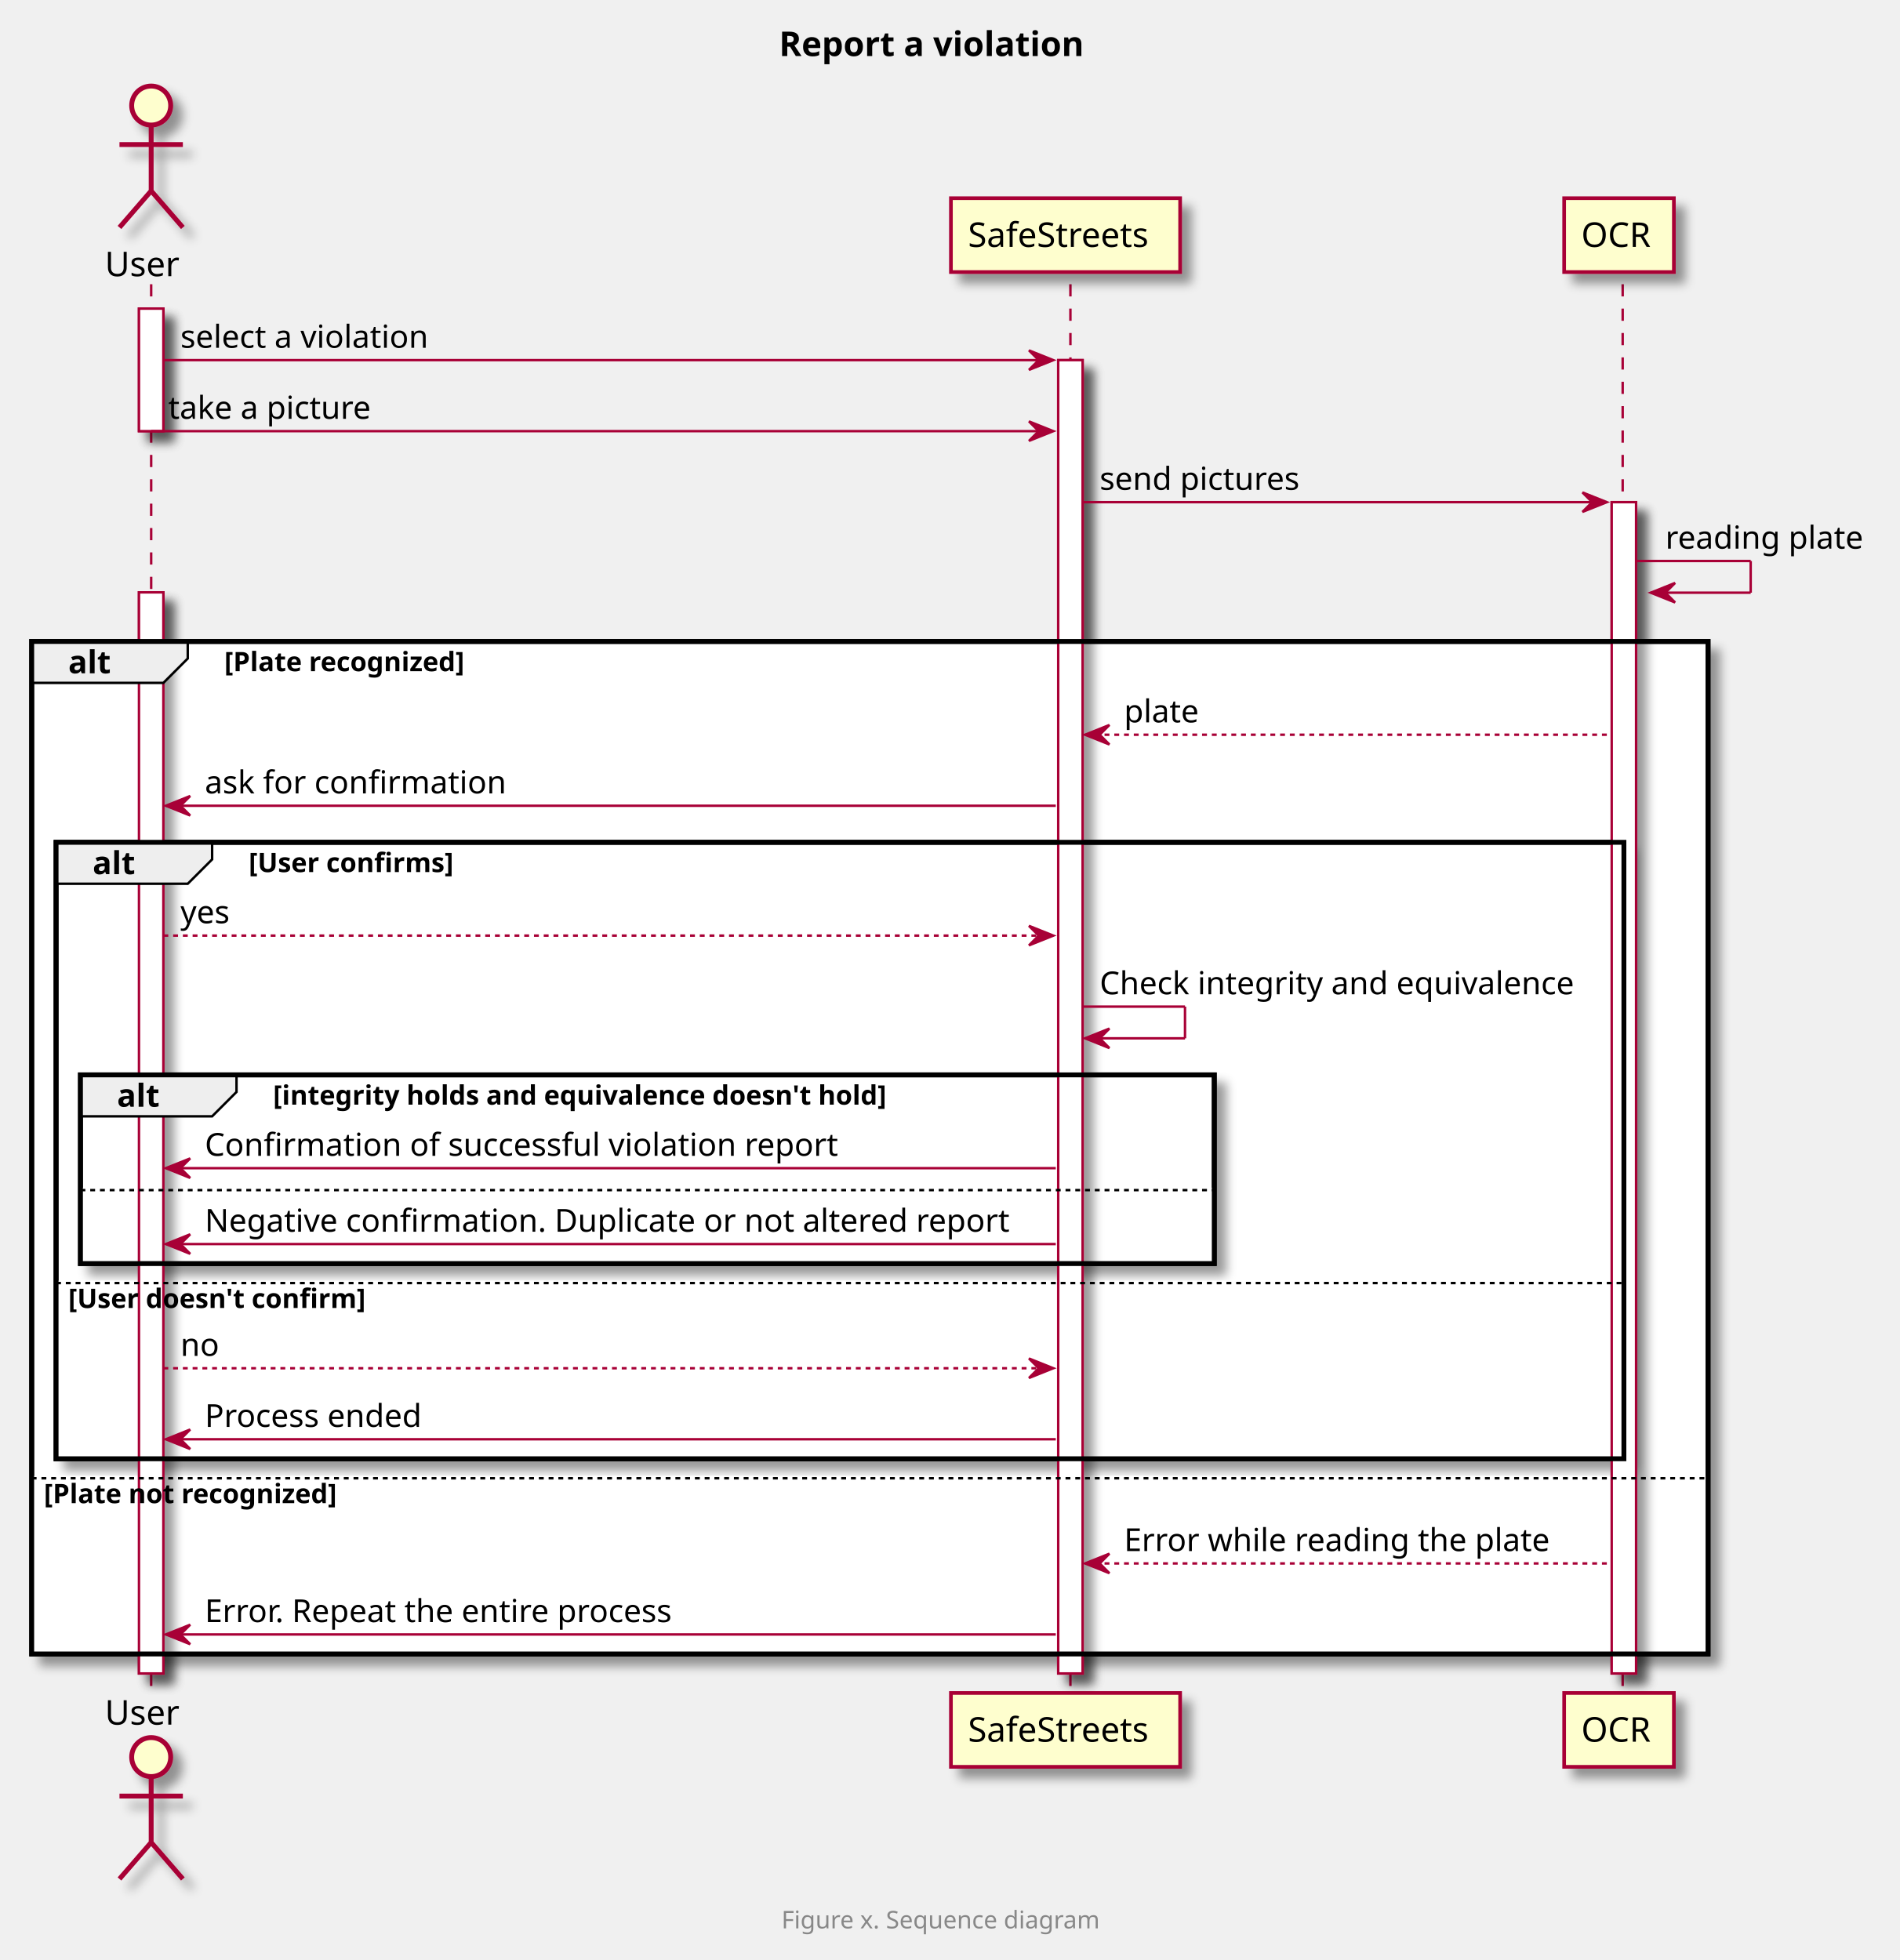
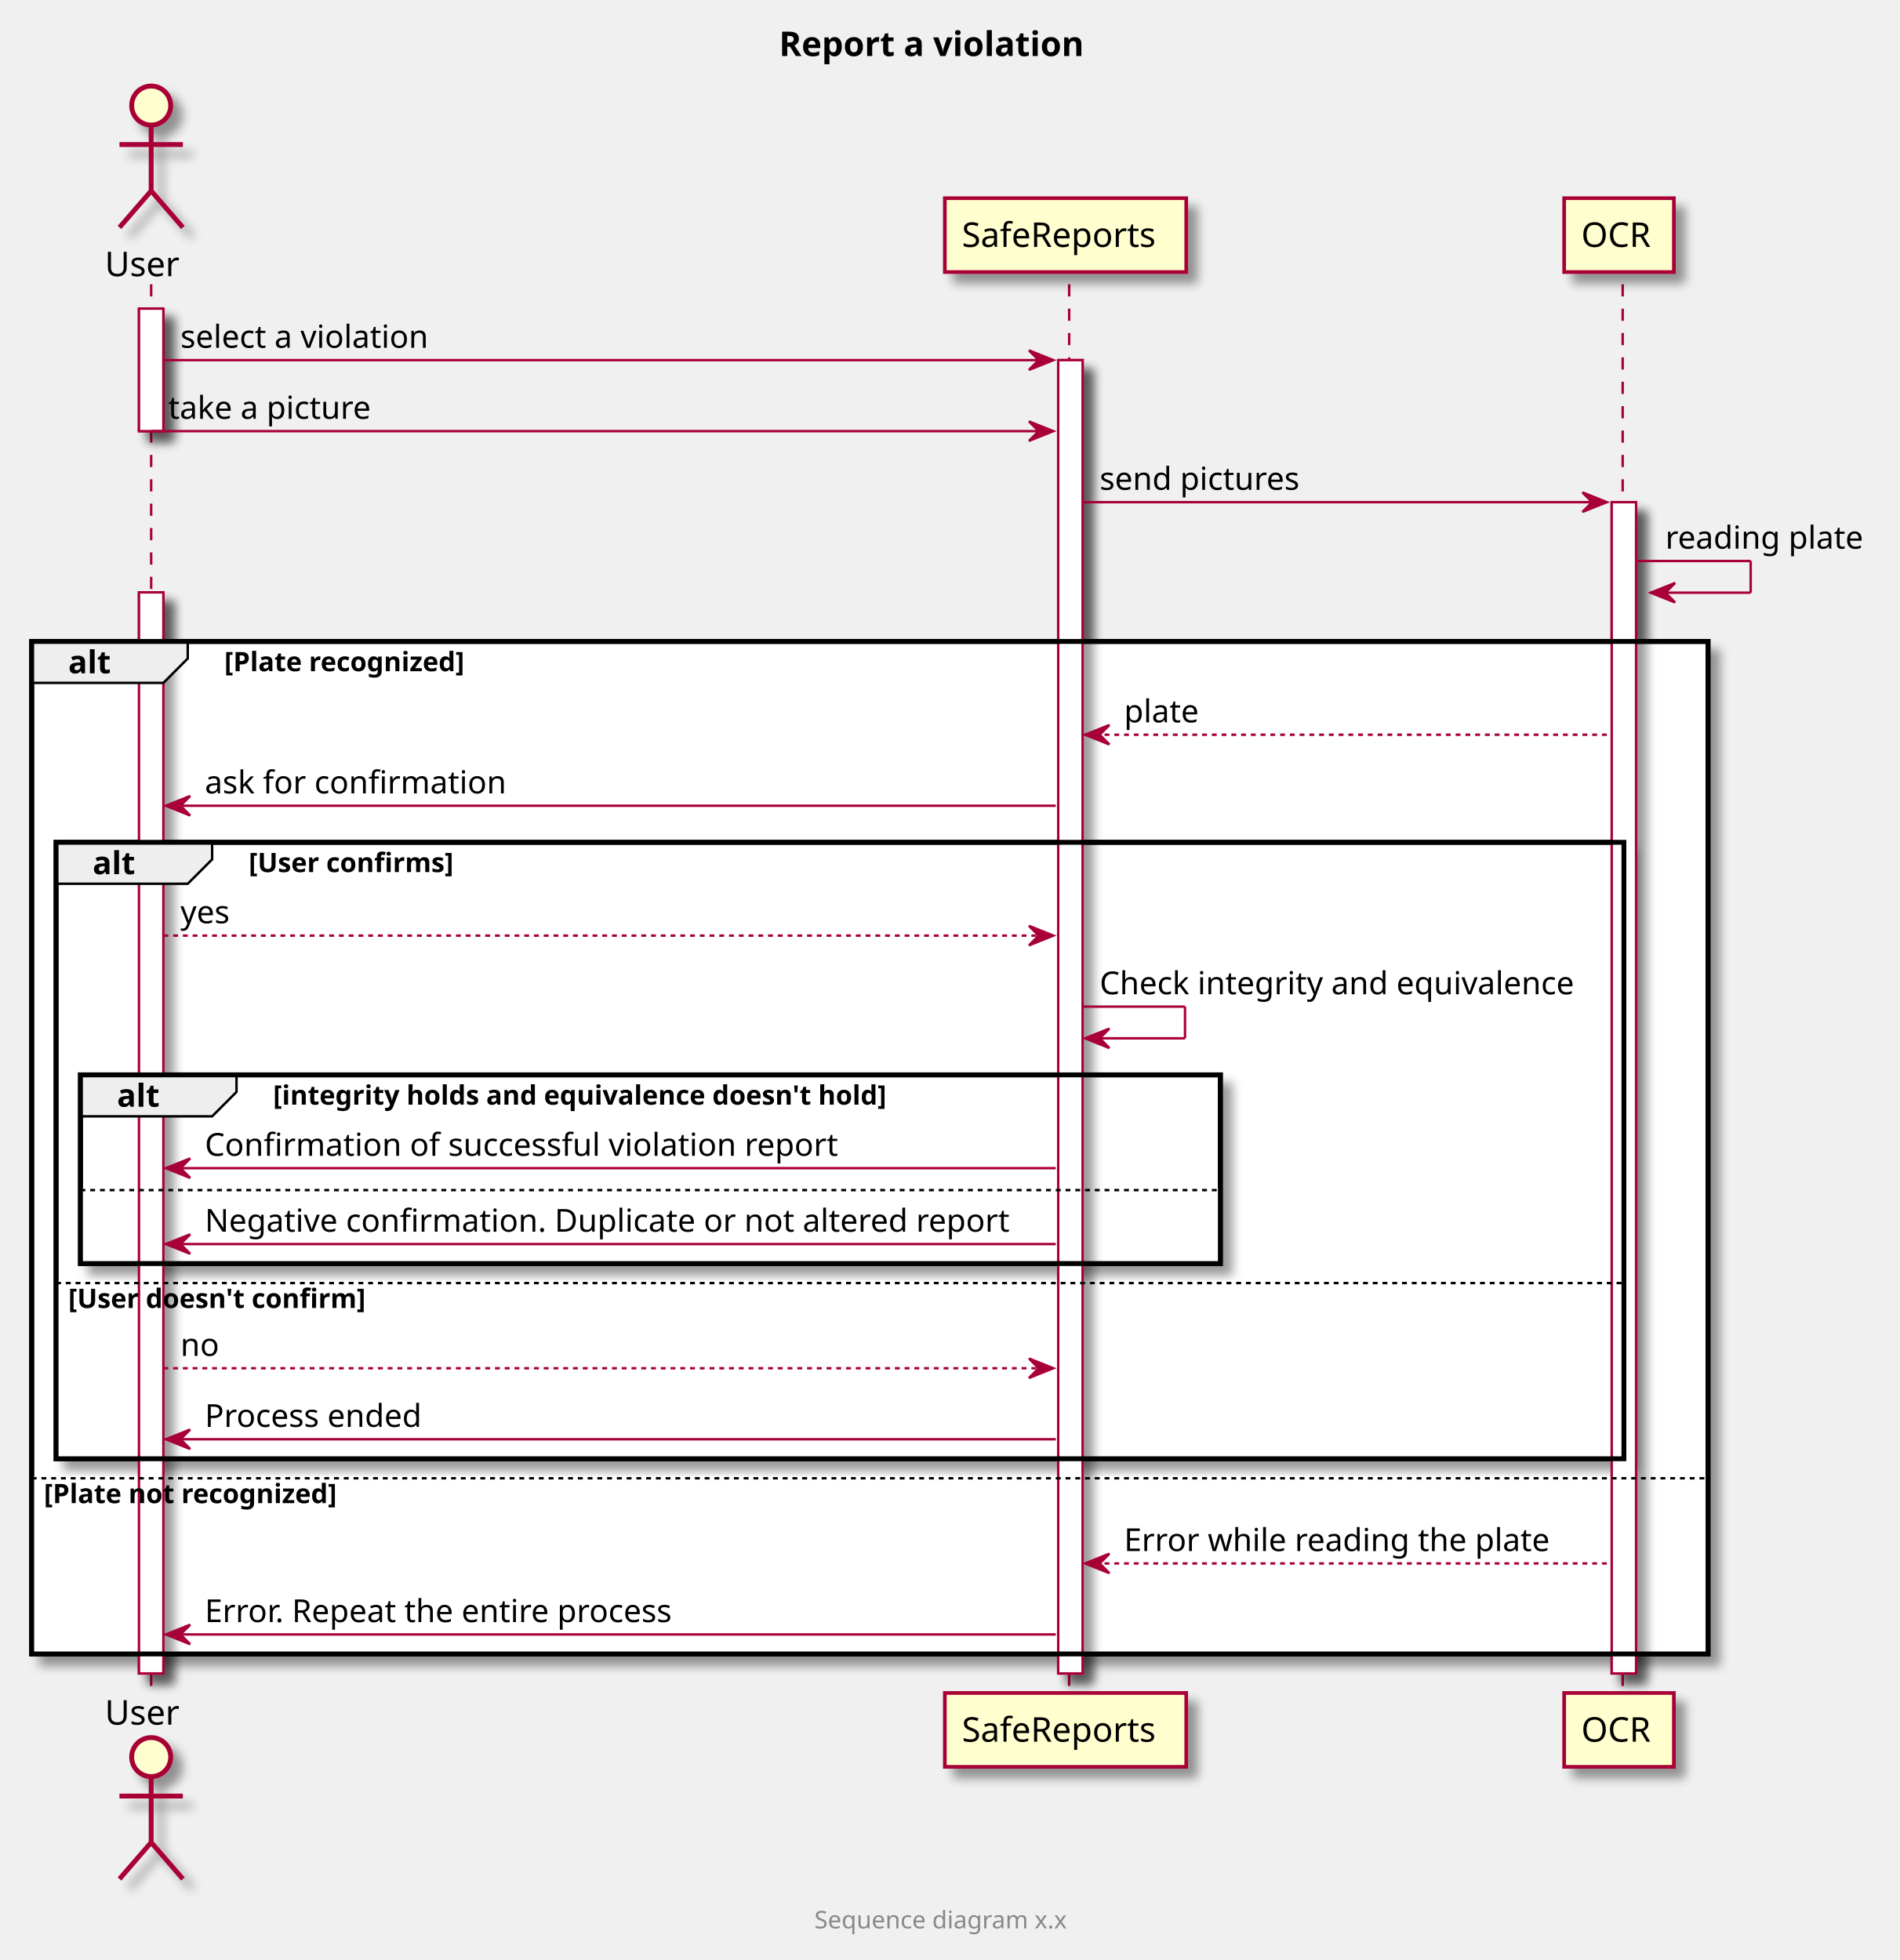
<svg xmlns="http://www.w3.org/2000/svg" contentScriptType="application/ecmascript" contentStyleType="text/css" height="804px" preserveAspectRatio="none" style="width:779px;height:804px;" version="1.1" viewBox="0 0 779 804" width="779px" zoomAndPan="magnify">
  <defs>
-     <filter height="300%" id="f1u4npyy1umna9" width="300%" x="-1" y="-1">
+     <filter height="300%" id="f14rkgsidp14lj" width="300%" x="-1" y="-1">
      <feGaussianBlur result="blurOut" stdDeviation="2.0" />
      <feColorMatrix in="blurOut" result="blurOut2" type="matrix" values="0 0 0 0 0 0 0 0 0 0 0 0 0 0 0 0 0 0 .4 0" />
      <feOffset dx="4.0" dy="4.0" in="blurOut2" result="blurOut3" />
      <feBlend in="SourceGraphic" in2="blurOut3" mode="normal" />
    </filter>
  </defs>
  <g>
    <text fill="#000000" font-family="sans-serif" font-size="14" font-weight="bold" lengthAdjust="spacingAndGlyphs" textLength="138" x="319.5" y="22.995">Report a violation</text>
-     <rect fill="#FFFFFF" filter="url(#f1u4npyy1umna9)" height="50.266" style="stroke: #A80036; stroke-width: 1.0;" width="10" x="57" y="126.594" />
-     <rect fill="#FFFFFF" filter="url(#f1u4npyy1umna9)" height="443.469" style="stroke: #A80036; stroke-width: 1.0;" width="10" x="57" y="242.992" />
-     <rect fill="#FFFFFF" filter="url(#f1u4npyy1umna9)" height="538.734" style="stroke: #A80036; stroke-width: 1.0;" width="10" x="434" y="147.727" />
-     <rect fill="#FFFFFF" filter="url(#f1u4npyy1umna9)" height="480.469" style="stroke: #A80036; stroke-width: 1.0;" width="10" x="661" y="205.992" />
-     <rect fill="#FFFFFF" filter="url(#f1u4npyy1umna9)" height="415.336" style="stroke: #000000; stroke-width: 2.0;" width="687.5" x="13" y="263.125" />
-     <rect fill="#FFFFFF" filter="url(#f1u4npyy1umna9)" height="252.867" style="stroke: #000000; stroke-width: 2.0;" width="643" x="23" y="345.523" />
-     <rect fill="#FFFFFF" filter="url(#f1u4npyy1umna9)" height="77.398" style="stroke: #000000; stroke-width: 2.0;" width="465" x="33" y="440.922" />
-     <rect fill="#FFFFFF" height="31.133" style="stroke: none; stroke-width: 1.0;" width="465" x="33" y="487.188" />
+     <rect fill="#FFFFFF" filter="url(#f14rkgsidp14lj)" height="50.266" style="stroke: #A80036; stroke-width: 1.0;" width="10" x="57" y="126.594" />
+     <rect fill="#FFFFFF" filter="url(#f14rkgsidp14lj)" height="443.469" style="stroke: #A80036; stroke-width: 1.0;" width="10" x="57" y="242.992" />
+     <rect fill="#FFFFFF" filter="url(#f14rkgsidp14lj)" height="538.734" style="stroke: #A80036; stroke-width: 1.0;" width="10" x="434" y="147.727" />
+     <rect fill="#FFFFFF" filter="url(#f14rkgsidp14lj)" height="480.469" style="stroke: #A80036; stroke-width: 1.0;" width="10" x="661" y="205.992" />
+     <rect fill="#FFFFFF" filter="url(#f14rkgsidp14lj)" height="415.336" style="stroke: #000000; stroke-width: 2.0;" width="687.5" x="13" y="263.125" />
+     <rect fill="#FFFFFF" filter="url(#f14rkgsidp14lj)" height="252.867" style="stroke: #000000; stroke-width: 2.0;" width="643" x="23" y="345.523" />
+     <rect fill="#FFFFFF" filter="url(#f14rkgsidp14lj)" height="77.398" style="stroke: #000000; stroke-width: 2.0;" width="467.5" x="33" y="440.922" />
+     <rect fill="#FFFFFF" height="31.133" style="stroke: none; stroke-width: 1.0;" width="467.5" x="33" y="487.188" />
    <rect fill="#FFFFFF" height="73.07" style="stroke: none; stroke-width: 1.0;" width="643" x="23" y="525.32" />
    <rect fill="#FFFFFF" height="73.07" style="stroke: none; stroke-width: 1.0;" width="687.5" x="13" y="605.391" />
    <line style="stroke: #A80036; stroke-width: 1.0; stroke-dasharray: 5.0,5.0;" x1="62" x2="62" y1="116.594" y2="695.461" />
-     <line style="stroke: #A80036; stroke-width: 1.0; stroke-dasharray: 5.0,5.0;" x1="439" x2="439" y1="116.594" y2="695.461" />
+     <line style="stroke: #A80036; stroke-width: 1.0; stroke-dasharray: 5.0,5.0;" x1="438.5" x2="438.5" y1="116.594" y2="695.461" />
    <line style="stroke: #A80036; stroke-width: 1.0; stroke-dasharray: 5.0,5.0;" x1="665.5" x2="665.5" y1="116.594" y2="695.461" />
    <text fill="#000000" font-family="sans-serif" font-size="14" lengthAdjust="spacingAndGlyphs" textLength="32" x="43" y="113.292">User</text>
-     <ellipse cx="62" cy="43.297" fill="#FEFECE" filter="url(#f1u4npyy1umna9)" rx="8" ry="8" style="stroke: #A80036; stroke-width: 2.0;" />
-     <path d="M62,51.297 L62,78.297 M49,59.297 L75,59.297 M62,78.297 L49,93.297 M62,78.297 L75,93.297 " fill="none" filter="url(#f1u4npyy1umna9)" style="stroke: #A80036; stroke-width: 2.0;" />
+     <ellipse cx="62" cy="43.297" fill="#FEFECE" filter="url(#f14rkgsidp14lj)" rx="8" ry="8" style="stroke: #A80036; stroke-width: 2.0;" />
+     <path d="M62,51.297 L62,78.297 M49,59.297 L75,59.297 M62,78.297 L49,93.297 M62,78.297 L75,93.297 " fill="none" filter="url(#f14rkgsidp14lj)" style="stroke: #A80036; stroke-width: 2.0;" />
    <text fill="#000000" font-family="sans-serif" font-size="14" lengthAdjust="spacingAndGlyphs" textLength="32" x="43" y="707.456">User</text>
-     <ellipse cx="62" cy="720.758" fill="#FEFECE" filter="url(#f1u4npyy1umna9)" rx="8" ry="8" style="stroke: #A80036; stroke-width: 2.0;" />
-     <path d="M62,728.758 L62,755.758 M49,736.758 L75,736.758 M62,755.758 L49,770.758 M62,755.758 L75,770.758 " fill="none" filter="url(#f1u4npyy1umna9)" style="stroke: #A80036; stroke-width: 2.0;" />
-     <rect fill="#FEFECE" filter="url(#f1u4npyy1umna9)" height="30.297" style="stroke: #A80036; stroke-width: 1.5;" width="94" x="390" y="81.297" />
-     <text fill="#000000" font-family="sans-serif" font-size="14" lengthAdjust="spacingAndGlyphs" textLength="80" x="397" y="101.292">SafeStreets</text>
-     <rect fill="#FEFECE" filter="url(#f1u4npyy1umna9)" height="30.297" style="stroke: #A80036; stroke-width: 1.5;" width="94" x="390" y="694.461" />
-     <text fill="#000000" font-family="sans-serif" font-size="14" lengthAdjust="spacingAndGlyphs" textLength="80" x="397" y="714.456">SafeStreets</text>
-     <rect fill="#FEFECE" filter="url(#f1u4npyy1umna9)" height="30.297" style="stroke: #A80036; stroke-width: 1.5;" width="45" x="641.5" y="81.297" />
+     <ellipse cx="62" cy="720.758" fill="#FEFECE" filter="url(#f14rkgsidp14lj)" rx="8" ry="8" style="stroke: #A80036; stroke-width: 2.0;" />
+     <path d="M62,728.758 L62,755.758 M49,736.758 L75,736.758 M62,755.758 L49,770.758 M62,755.758 L75,770.758 " fill="none" filter="url(#f14rkgsidp14lj)" style="stroke: #A80036; stroke-width: 2.0;" />
+     <rect fill="#FEFECE" filter="url(#f14rkgsidp14lj)" height="30.297" style="stroke: #A80036; stroke-width: 1.5;" width="99" x="387.5" y="81.297" />
+     <text fill="#000000" font-family="sans-serif" font-size="14" lengthAdjust="spacingAndGlyphs" textLength="85" x="394.5" y="101.292">SafeReports</text>
+     <rect fill="#FEFECE" filter="url(#f14rkgsidp14lj)" height="30.297" style="stroke: #A80036; stroke-width: 1.5;" width="99" x="387.5" y="694.461" />
+     <text fill="#000000" font-family="sans-serif" font-size="14" lengthAdjust="spacingAndGlyphs" textLength="85" x="394.5" y="714.456">SafeReports</text>
+     <rect fill="#FEFECE" filter="url(#f14rkgsidp14lj)" height="30.297" style="stroke: #A80036; stroke-width: 1.5;" width="45" x="641.5" y="81.297" />
    <text fill="#000000" font-family="sans-serif" font-size="14" lengthAdjust="spacingAndGlyphs" textLength="31" x="648.5" y="101.292">OCR</text>
-     <rect fill="#FEFECE" filter="url(#f1u4npyy1umna9)" height="30.297" style="stroke: #A80036; stroke-width: 1.5;" width="45" x="641.5" y="694.461" />
+     <rect fill="#FEFECE" filter="url(#f14rkgsidp14lj)" height="30.297" style="stroke: #A80036; stroke-width: 1.5;" width="45" x="641.5" y="694.461" />
    <text fill="#000000" font-family="sans-serif" font-size="14" lengthAdjust="spacingAndGlyphs" textLength="31" x="648.5" y="714.456">OCR</text>
-     <rect fill="#FFFFFF" filter="url(#f1u4npyy1umna9)" height="50.266" style="stroke: #A80036; stroke-width: 1.0;" width="10" x="57" y="126.594" />
-     <rect fill="#FFFFFF" filter="url(#f1u4npyy1umna9)" height="443.469" style="stroke: #A80036; stroke-width: 1.0;" width="10" x="57" y="242.992" />
-     <rect fill="#FFFFFF" filter="url(#f1u4npyy1umna9)" height="538.734" style="stroke: #A80036; stroke-width: 1.0;" width="10" x="434" y="147.727" />
-     <rect fill="#FFFFFF" filter="url(#f1u4npyy1umna9)" height="480.469" style="stroke: #A80036; stroke-width: 1.0;" width="10" x="661" y="205.992" />
+     <rect fill="#FFFFFF" filter="url(#f14rkgsidp14lj)" height="50.266" style="stroke: #A80036; stroke-width: 1.0;" width="10" x="57" y="126.594" />
+     <rect fill="#FFFFFF" filter="url(#f14rkgsidp14lj)" height="443.469" style="stroke: #A80036; stroke-width: 1.0;" width="10" x="57" y="242.992" />
+     <rect fill="#FFFFFF" filter="url(#f14rkgsidp14lj)" height="538.734" style="stroke: #A80036; stroke-width: 1.0;" width="10" x="434" y="147.727" />
+     <rect fill="#FFFFFF" filter="url(#f14rkgsidp14lj)" height="480.469" style="stroke: #A80036; stroke-width: 1.0;" width="10" x="661" y="205.992" />
    <polygon fill="#A80036" points="422,143.727,432,147.727,422,151.727,426,147.727" style="stroke: #A80036; stroke-width: 1.0;" />
    <line style="stroke: #A80036; stroke-width: 1.0;" x1="67" x2="428" y1="147.727" y2="147.727" />
    <text fill="#000000" font-family="sans-serif" font-size="13" lengthAdjust="spacingAndGlyphs" textLength="107" x="74" y="142.661">select a violation</text>
    <polygon fill="#A80036" points="422,172.859,432,176.859,422,180.859,426,176.859" style="stroke: #A80036; stroke-width: 1.0;" />
    <line style="stroke: #A80036; stroke-width: 1.0;" x1="62" x2="428" y1="176.859" y2="176.859" />
    <text fill="#000000" font-family="sans-serif" font-size="13" lengthAdjust="spacingAndGlyphs" textLength="88" x="69" y="171.793">take a picture</text>
    <polygon fill="#A80036" points="649,201.992,659,205.992,649,209.992,653,205.992" style="stroke: #A80036; stroke-width: 1.0;" />
    <line style="stroke: #A80036; stroke-width: 1.0;" x1="444" x2="655" y1="205.992" y2="205.992" />
    <text fill="#000000" font-family="sans-serif" font-size="13" lengthAdjust="spacingAndGlyphs" textLength="86" x="451" y="200.926">send pictures</text>
    <line style="stroke: #A80036; stroke-width: 1.0;" x1="671" x2="718" y1="230.125" y2="230.125" />
    <line style="stroke: #A80036; stroke-width: 1.0;" x1="718" x2="718" y1="230.125" y2="243.125" />
    <line style="stroke: #A80036; stroke-width: 1.0;" x1="677" x2="718" y1="243.125" y2="243.125" />
    <polygon fill="#A80036" points="687,239.125,677,243.125,687,247.125,683,243.125" style="stroke: #A80036; stroke-width: 1.0;" />
    <text fill="#000000" font-family="sans-serif" font-size="13" lengthAdjust="spacingAndGlyphs" textLength="84" x="683" y="225.059">reading plate</text>
    <path d="M13,263.125 L77,263.125 L77,270.125 L67,280.125 L13,280.125 L13,263.125 " fill="#EEEEEE" style="stroke: #000000; stroke-width: 1.0;" />
    <rect fill="none" height="415.336" style="stroke: #000000; stroke-width: 2.0;" width="687.5" x="13" y="263.125" />
    <text fill="#000000" font-family="sans-serif" font-size="13" font-weight="bold" lengthAdjust="spacingAndGlyphs" textLength="19" x="28" y="276.192">alt</text>
    <text fill="#000000" font-family="sans-serif" font-size="11" font-weight="bold" lengthAdjust="spacingAndGlyphs" textLength="118" x="92" y="275.335">[Plate recognized]</text>
    <polygon fill="#A80036" points="455,297.391,445,301.391,455,305.391,451,301.391" style="stroke: #A80036; stroke-width: 1.0;" />
    <line style="stroke: #A80036; stroke-width: 1.0; stroke-dasharray: 2.0,2.0;" x1="449" x2="660" y1="301.391" y2="301.391" />
    <text fill="#000000" font-family="sans-serif" font-size="13" lengthAdjust="spacingAndGlyphs" textLength="32" x="461" y="296.325">plate</text>
    <polygon fill="#A80036" points="78,326.523,68,330.523,78,334.523,74,330.523" style="stroke: #A80036; stroke-width: 1.0;" />
    <line style="stroke: #A80036; stroke-width: 1.0;" x1="72" x2="433" y1="330.523" y2="330.523" />
    <text fill="#000000" font-family="sans-serif" font-size="13" lengthAdjust="spacingAndGlyphs" textLength="127" x="84" y="325.457">ask for confirmation</text>
    <path d="M23,345.523 L87,345.523 L87,352.523 L77,362.523 L23,362.523 L23,345.523 " fill="#EEEEEE" style="stroke: #000000; stroke-width: 1.0;" />
    <rect fill="none" height="252.867" style="stroke: #000000; stroke-width: 2.0;" width="643" x="23" y="345.523" />
    <text fill="#000000" font-family="sans-serif" font-size="13" font-weight="bold" lengthAdjust="spacingAndGlyphs" textLength="19" x="38" y="358.59">alt</text>
    <text fill="#000000" font-family="sans-serif" font-size="11" font-weight="bold" lengthAdjust="spacingAndGlyphs" textLength="98" x="102" y="357.734">[User confirms]</text>
    <polygon fill="#A80036" points="422,379.789,432,383.789,422,387.789,426,383.789" style="stroke: #A80036; stroke-width: 1.0;" />
    <line style="stroke: #A80036; stroke-width: 1.0; stroke-dasharray: 2.0,2.0;" x1="67" x2="428" y1="383.789" y2="383.789" />
    <text fill="#000000" font-family="sans-serif" font-size="13" lengthAdjust="spacingAndGlyphs" textLength="22" x="74" y="378.723">yes</text>
    <line style="stroke: #A80036; stroke-width: 1.0;" x1="444" x2="486" y1="412.922" y2="412.922" />
    <line style="stroke: #A80036; stroke-width: 1.0;" x1="486" x2="486" y1="412.922" y2="425.922" />
    <line style="stroke: #A80036; stroke-width: 1.0;" x1="445" x2="486" y1="425.922" y2="425.922" />
    <polygon fill="#A80036" points="455,421.922,445,425.922,455,429.922,451,425.922" style="stroke: #A80036; stroke-width: 1.0;" />
    <text fill="#000000" font-family="sans-serif" font-size="13" lengthAdjust="spacingAndGlyphs" textLength="203" x="451" y="407.856">Check integrity and equivalence</text>
    <path d="M33,440.922 L97,440.922 L97,447.922 L87,457.922 L33,457.922 L33,440.922 " fill="#EEEEEE" style="stroke: #000000; stroke-width: 1.0;" />
-     <rect fill="none" height="77.398" style="stroke: #000000; stroke-width: 2.0;" width="465" x="33" y="440.922" />
+     <rect fill="none" height="77.398" style="stroke: #000000; stroke-width: 2.0;" width="467.5" x="33" y="440.922" />
    <text fill="#000000" font-family="sans-serif" font-size="13" font-weight="bold" lengthAdjust="spacingAndGlyphs" textLength="19" x="48" y="453.989">alt</text>
    <text fill="#000000" font-family="sans-serif" font-size="11" font-weight="bold" lengthAdjust="spacingAndGlyphs" textLength="296" x="112" y="453.132">[integrity holds and equivalence doesn't hold]</text>
    <polygon fill="#A80036" points="78,475.188,68,479.188,78,483.188,74,479.188" style="stroke: #A80036; stroke-width: 1.0;" />
    <line style="stroke: #A80036; stroke-width: 1.0;" x1="72" x2="433" y1="479.188" y2="479.188" />
    <text fill="#000000" font-family="sans-serif" font-size="13" lengthAdjust="spacingAndGlyphs" textLength="268" x="84" y="474.122">Confirmation of successful violation report</text>
-     <line style="stroke: #000000; stroke-width: 1.0; stroke-dasharray: 2.0,2.0;" x1="33" x2="498" y1="488.188" y2="488.188" />
+     <line style="stroke: #000000; stroke-width: 1.0; stroke-dasharray: 2.0,2.0;" x1="33" x2="500.5" y1="488.188" y2="488.188" />
    <polygon fill="#A80036" points="78,506.32,68,510.32,78,514.32,74,510.32" style="stroke: #A80036; stroke-width: 1.0;" />
    <line style="stroke: #A80036; stroke-width: 1.0;" x1="72" x2="433" y1="510.32" y2="510.32" />
    <text fill="#000000" font-family="sans-serif" font-size="13" lengthAdjust="spacingAndGlyphs" textLength="343" x="84" y="505.254">Negative confirmation. Duplicate or not altered report</text>
    <line style="stroke: #000000; stroke-width: 1.0; stroke-dasharray: 2.0,2.0;" x1="23" x2="666" y1="526.32" y2="526.32" />
    <text fill="#000000" font-family="sans-serif" font-size="11" font-weight="bold" lengthAdjust="spacingAndGlyphs" textLength="142" x="28" y="536.531">[User doesn't confirm]</text>
    <polygon fill="#A80036" points="422,557.258,432,561.258,422,565.258,426,561.258" style="stroke: #A80036; stroke-width: 1.0;" />
    <line style="stroke: #A80036; stroke-width: 1.0; stroke-dasharray: 2.0,2.0;" x1="67" x2="428" y1="561.258" y2="561.258" />
    <text fill="#000000" font-family="sans-serif" font-size="13" lengthAdjust="spacingAndGlyphs" textLength="16" x="74" y="556.192">no</text>
    <polygon fill="#A80036" points="78,586.391,68,590.391,78,594.391,74,590.391" style="stroke: #A80036; stroke-width: 1.0;" />
    <line style="stroke: #A80036; stroke-width: 1.0;" x1="72" x2="433" y1="590.391" y2="590.391" />
    <text fill="#000000" font-family="sans-serif" font-size="13" lengthAdjust="spacingAndGlyphs" textLength="94" x="84" y="585.325">Process ended</text>
    <line style="stroke: #000000; stroke-width: 1.0; stroke-dasharray: 2.0,2.0;" x1="13" x2="700.5" y1="606.391" y2="606.391" />
    <text fill="#000000" font-family="sans-serif" font-size="11" font-weight="bold" lengthAdjust="spacingAndGlyphs" textLength="143" x="18" y="616.601">[Plate not recognized]</text>
    <polygon fill="#A80036" points="455,637.328,445,641.328,455,645.328,451,641.328" style="stroke: #A80036; stroke-width: 1.0;" />
    <line style="stroke: #A80036; stroke-width: 1.0; stroke-dasharray: 2.0,2.0;" x1="449" x2="660" y1="641.328" y2="641.328" />
    <text fill="#000000" font-family="sans-serif" font-size="13" lengthAdjust="spacingAndGlyphs" textLength="179" x="461" y="636.262">Error while reading the plate</text>
    <polygon fill="#A80036" points="78,666.461,68,670.461,78,674.461,74,670.461" style="stroke: #A80036; stroke-width: 1.0;" />
    <line style="stroke: #A80036; stroke-width: 1.0;" x1="72" x2="433" y1="670.461" y2="670.461" />
    <text fill="#000000" font-family="sans-serif" font-size="13" lengthAdjust="spacingAndGlyphs" textLength="204" x="84" y="665.395">Error. Repeat the entire process</text>
-     <text fill="#888888" font-family="sans-serif" font-size="10" lengthAdjust="spacingAndGlyphs" textLength="136" x="320.5" y="791.04">Figure x. Sequence diagram</text>
+     <text fill="#888888" font-family="sans-serif" font-size="10" lengthAdjust="spacingAndGlyphs" textLength="109" x="334" y="791.04">Sequence diagram x.x</text>
  </g>
</svg>
